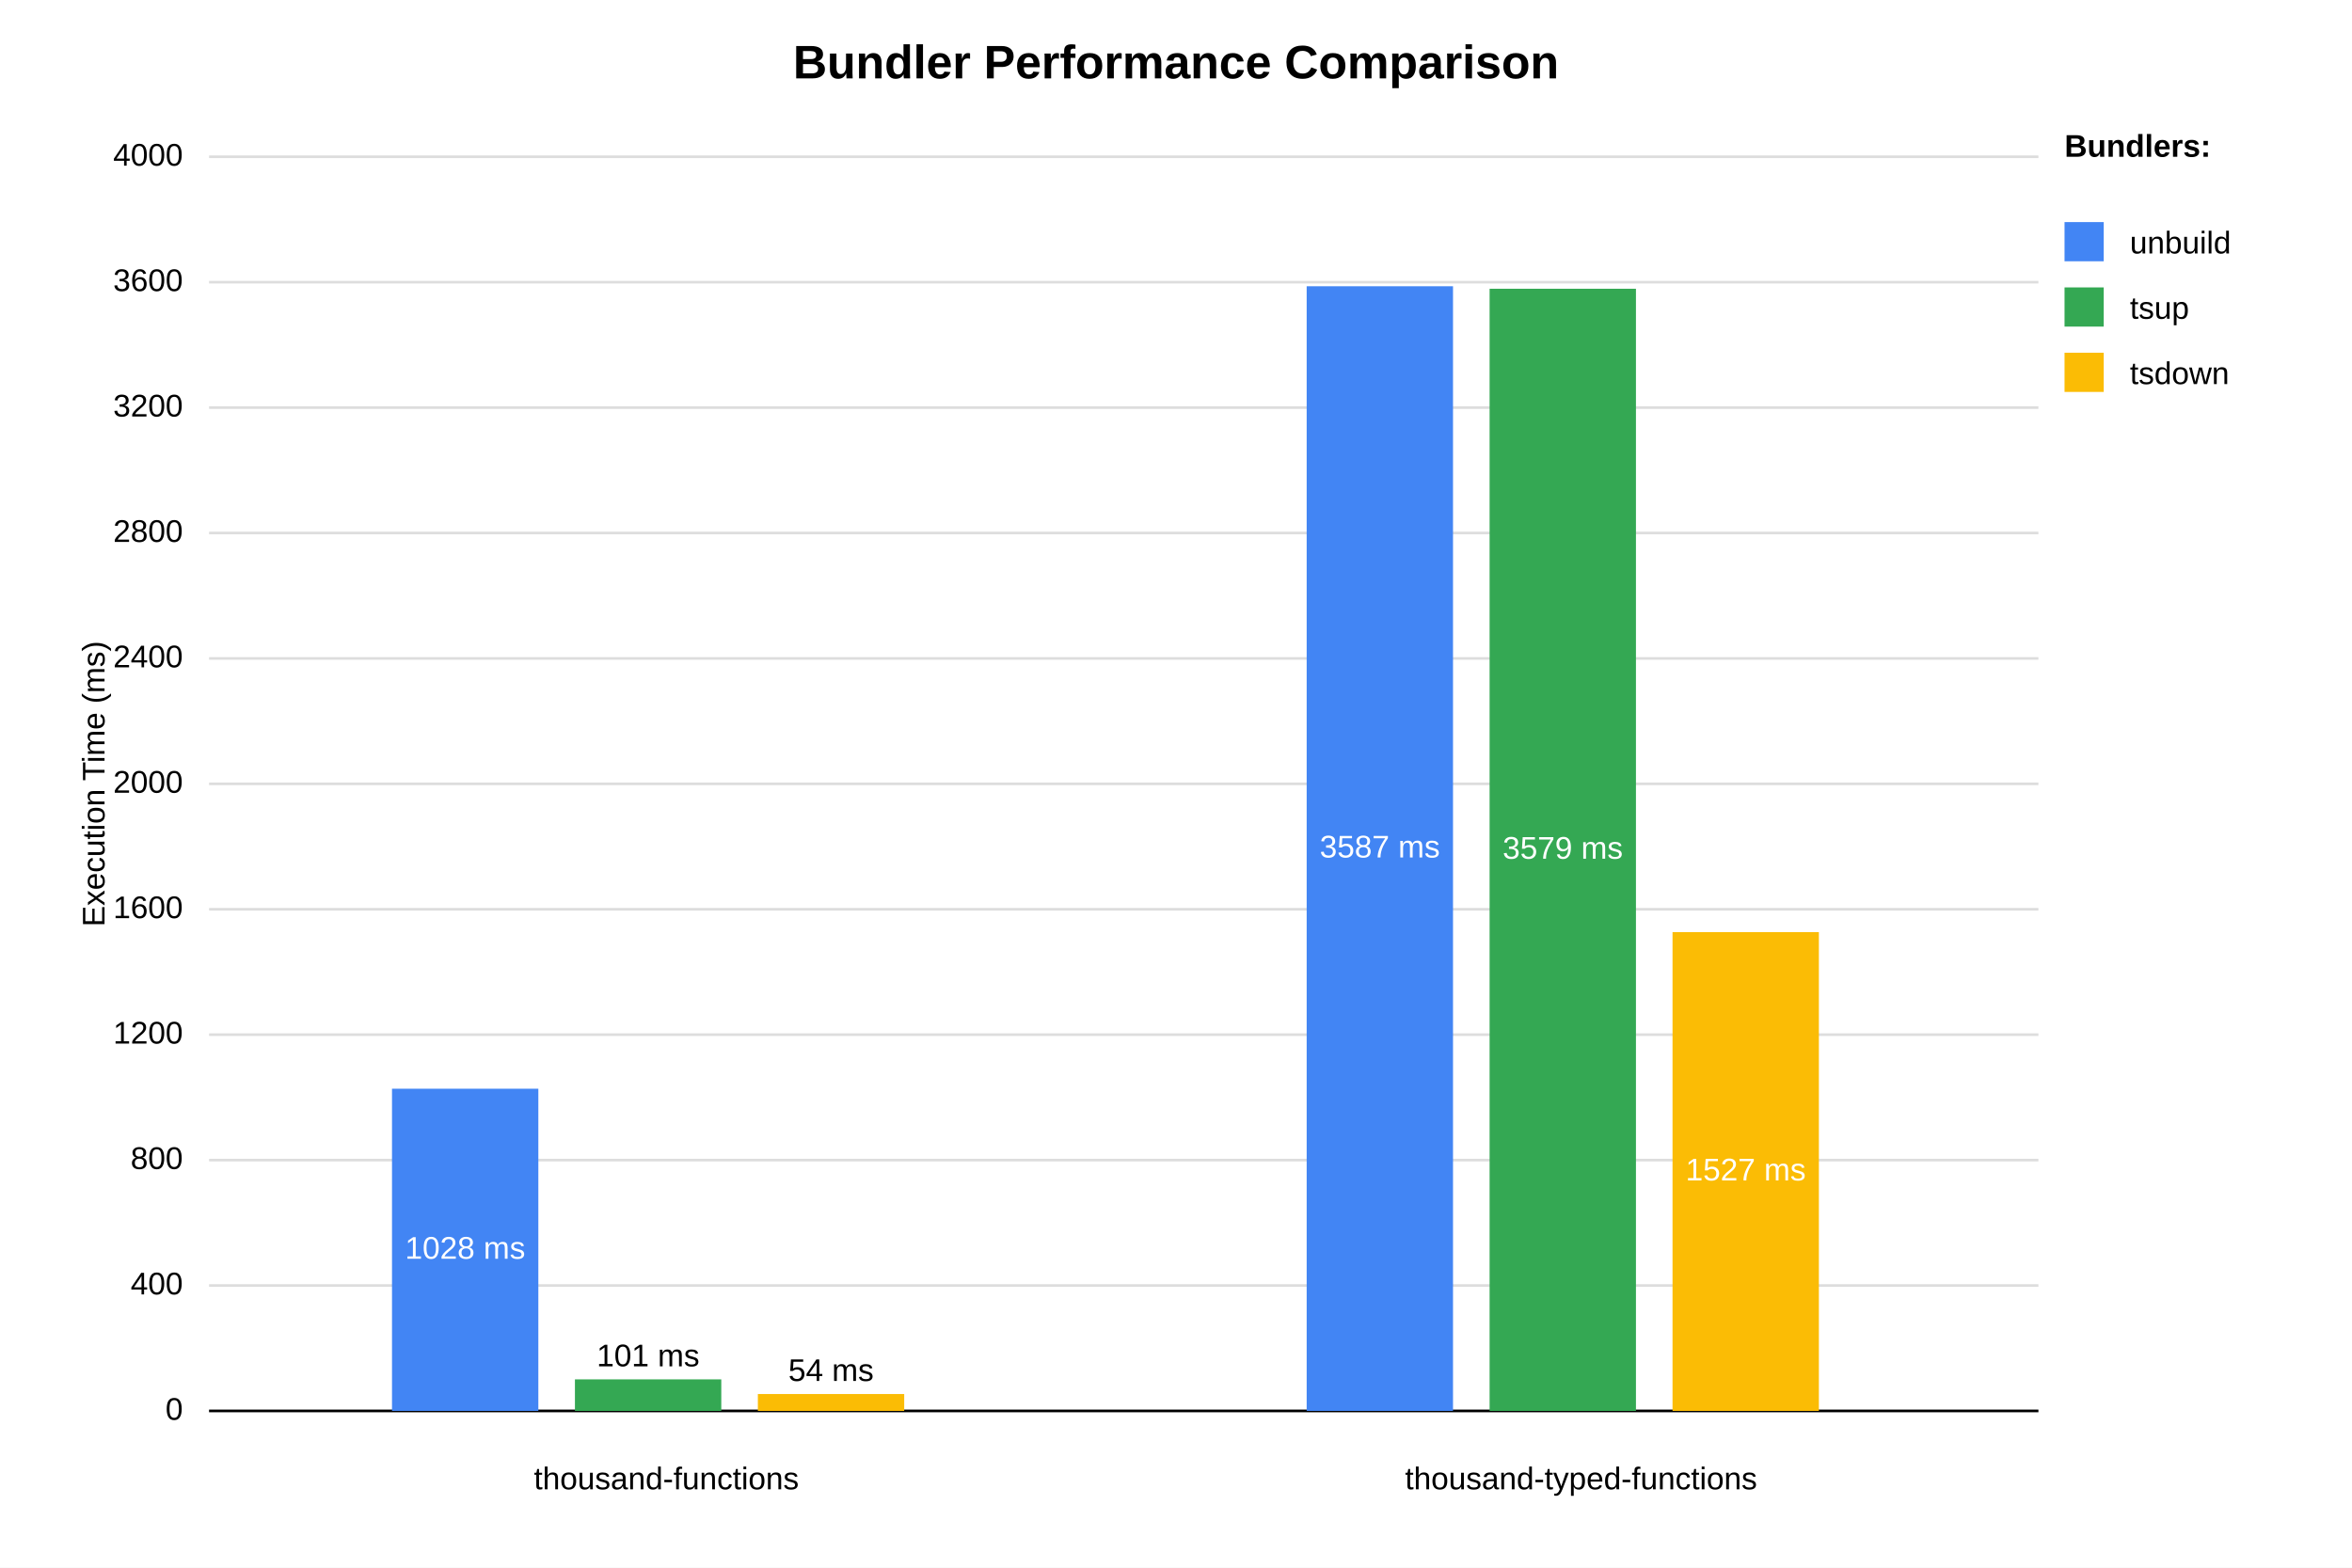
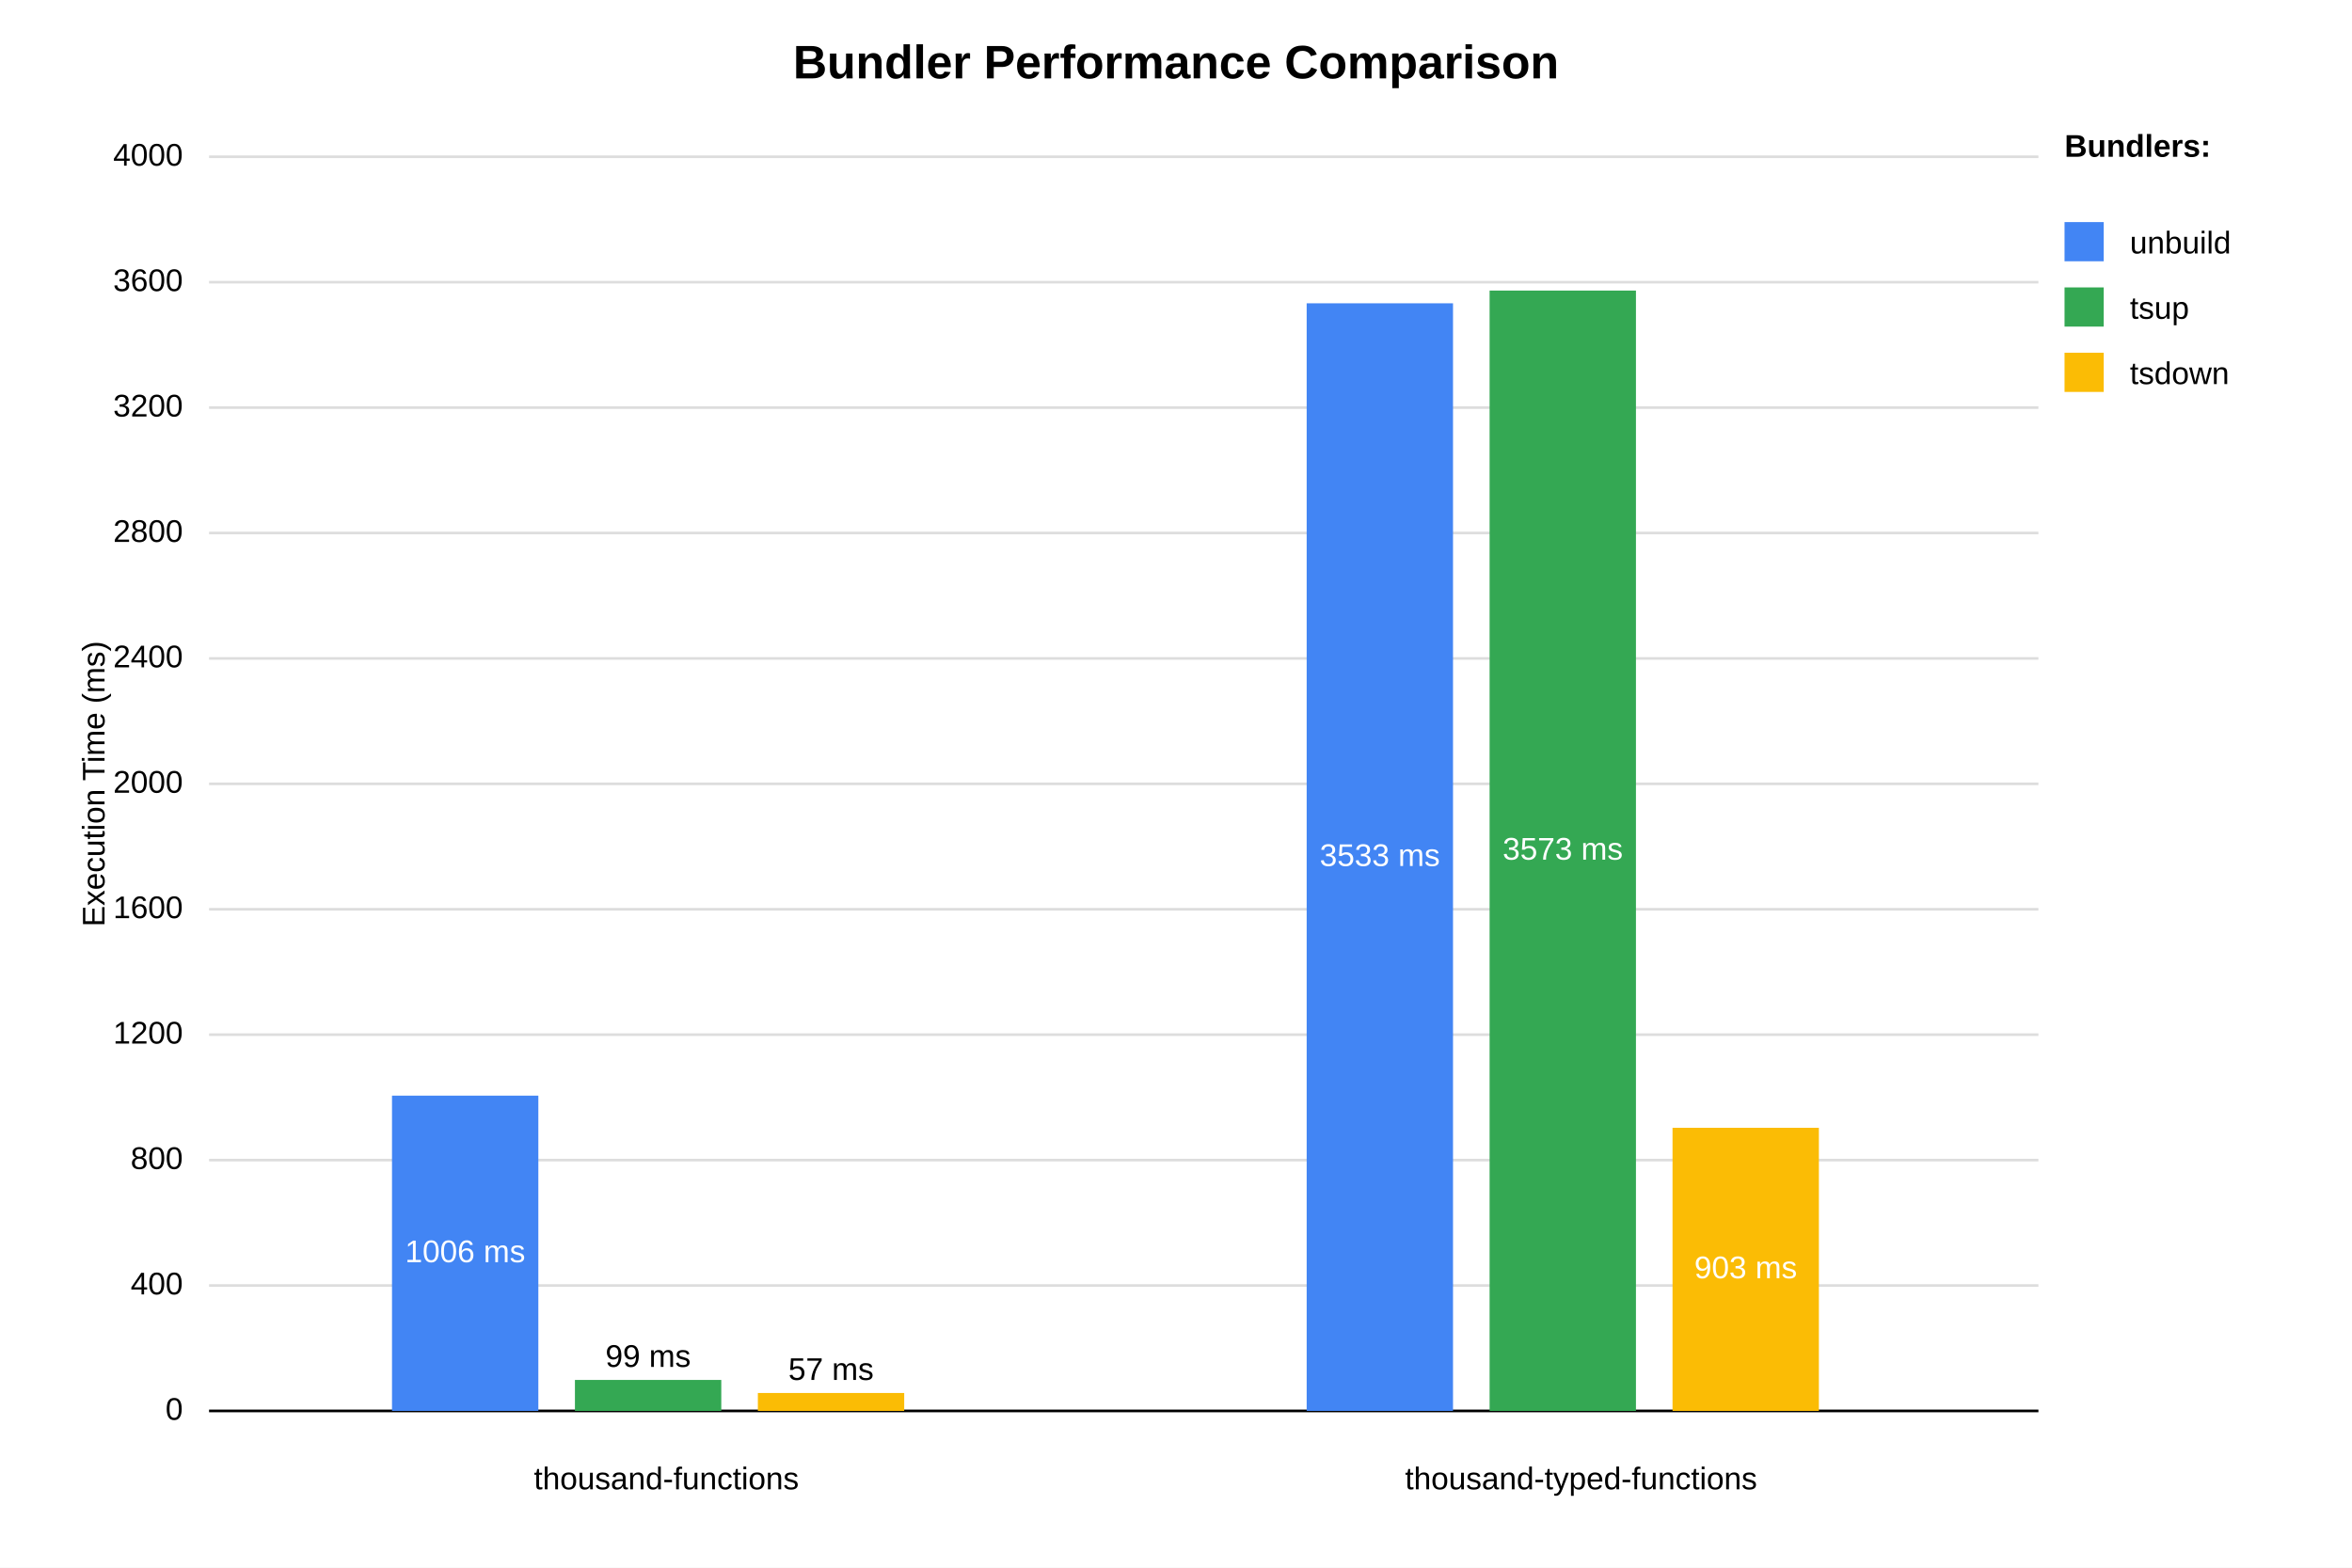
<svg xmlns="http://www.w3.org/2000/svg" width="900" height="600">
  <rect width="900" height="600" fill="white" />
  <text x="450" y="30" font-family="Arial, sans-serif" font-size="18" font-weight="bold" text-anchor="middle">Bundler Performance Comparison</text>
  <g transform="translate(80, 60)">
    <line x1="0" y1="480" x2="700" y2="480" stroke="#ddd" stroke-width="1" />
    <text x="-10" y="480" font-family="Arial, sans-serif" font-size="12" text-anchor="end" dominant-baseline="middle">0</text>
    <line x1="0" y1="432" x2="700" y2="432" stroke="#ddd" stroke-width="1" />
    <text x="-10" y="432" font-family="Arial, sans-serif" font-size="12" text-anchor="end" dominant-baseline="middle">400</text>
    <line x1="0" y1="384" x2="700" y2="384" stroke="#ddd" stroke-width="1" />
    <text x="-10" y="384" font-family="Arial, sans-serif" font-size="12" text-anchor="end" dominant-baseline="middle">800</text>
    <line x1="0" y1="336" x2="700" y2="336" stroke="#ddd" stroke-width="1" />
    <text x="-10" y="336" font-family="Arial, sans-serif" font-size="12" text-anchor="end" dominant-baseline="middle">1200</text>
    <line x1="0" y1="288" x2="700" y2="288" stroke="#ddd" stroke-width="1" />
    <text x="-10" y="288" font-family="Arial, sans-serif" font-size="12" text-anchor="end" dominant-baseline="middle">1600</text>
    <line x1="0" y1="240" x2="700" y2="240" stroke="#ddd" stroke-width="1" />
    <text x="-10" y="240" font-family="Arial, sans-serif" font-size="12" text-anchor="end" dominant-baseline="middle">2000</text>
    <line x1="0" y1="192" x2="700" y2="192" stroke="#ddd" stroke-width="1" />
    <text x="-10" y="192" font-family="Arial, sans-serif" font-size="12" text-anchor="end" dominant-baseline="middle">2400</text>
    <line x1="0" y1="144" x2="700" y2="144" stroke="#ddd" stroke-width="1" />
    <text x="-10" y="144" font-family="Arial, sans-serif" font-size="12" text-anchor="end" dominant-baseline="middle">2800</text>
    <line x1="0" y1="96" x2="700" y2="96" stroke="#ddd" stroke-width="1" />
    <text x="-10" y="96" font-family="Arial, sans-serif" font-size="12" text-anchor="end" dominant-baseline="middle">3200</text>
    <line x1="0" y1="48" x2="700" y2="48" stroke="#ddd" stroke-width="1" />
    <text x="-10" y="48" font-family="Arial, sans-serif" font-size="12" text-anchor="end" dominant-baseline="middle">3600</text>
    <line x1="0" y1="0" x2="700" y2="0" stroke="#ddd" stroke-width="1" />
    <text x="-10" y="0" font-family="Arial, sans-serif" font-size="12" text-anchor="end" dominant-baseline="middle">4000</text>
    <text x="-40" y="240" font-family="Arial, sans-serif" font-size="12" text-anchor="middle" transform="rotate(-90, -40, 240)">Execution Time (ms)</text>
    <line x1="0" y1="480" x2="700" y2="480" stroke="#000" stroke-width="1" />
    <text x="175" y="510" font-family="Arial, sans-serif" font-size="12" text-anchor="middle">thousand-functions</text>
-     <rect x="70" y="356.688" width="56" height="123.312" fill="#4285F4" />
-     <text x="98" y="418.344" font-family="Arial, sans-serif" font-size="12" text-anchor="middle" fill="#fff" dominant-baseline="middle">1028 ms</text>
-     <rect x="140" y="467.924" width="56" height="12.076" fill="#34A853" />
-     <text x="168" y="462.924" font-family="Arial, sans-serif" font-size="12" text-anchor="middle">101 ms</text>
-     <rect x="210" y="473.536" width="56" height="6.464" fill="#FBBC05" />
-     <text x="238" y="468.536" font-family="Arial, sans-serif" font-size="12" text-anchor="middle">54 ms</text>
+     <rect x="70" y="359.338" width="56" height="120.662" fill="#4285F4" />
+     <text x="98" y="419.669" font-family="Arial, sans-serif" font-size="12" text-anchor="middle" fill="#fff" dominant-baseline="middle">1006 ms</text>
+     <rect x="140" y="468.142" width="56" height="11.858" fill="#34A853" />
+     <text x="168" y="463.142" font-family="Arial, sans-serif" font-size="12" text-anchor="middle">99 ms</text>
+     <rect x="210" y="473.136" width="56" height="6.864" fill="#FBBC05" />
+     <text x="238" y="468.136" font-family="Arial, sans-serif" font-size="12" text-anchor="middle">57 ms</text>
    <text x="525" y="510" font-family="Arial, sans-serif" font-size="12" text-anchor="middle">thousand-typed-functions</text>
-     <rect x="420" y="49.556" width="56" height="430.444" fill="#4285F4" />
-     <text x="448" y="264.778" font-family="Arial, sans-serif" font-size="12" text-anchor="middle" fill="#fff" dominant-baseline="middle">3587 ms</text>
-     <rect x="490" y="50.514" width="56" height="429.486" fill="#34A853" />
-     <text x="518" y="265.257" font-family="Arial, sans-serif" font-size="12" text-anchor="middle" fill="#fff" dominant-baseline="middle">3579 ms</text>
-     <rect x="560" y="296.749" width="56" height="183.251" fill="#FBBC05" />
-     <text x="588" y="388.375" font-family="Arial, sans-serif" font-size="12" text-anchor="middle" fill="#fff" dominant-baseline="middle">1527 ms</text>
+     <rect x="420" y="56.08" width="56" height="423.92" fill="#4285F4" />
+     <text x="448" y="268.04" font-family="Arial, sans-serif" font-size="12" text-anchor="middle" fill="#fff" dominant-baseline="middle">3533 ms</text>
+     <rect x="490" y="51.209" width="56" height="428.791" fill="#34A853" />
+     <text x="518" y="265.604" font-family="Arial, sans-serif" font-size="12" text-anchor="middle" fill="#fff" dominant-baseline="middle">3573 ms</text>
+     <rect x="560" y="371.639" width="56" height="108.361" fill="#FBBC05" />
+     <text x="588" y="425.819" font-family="Arial, sans-serif" font-size="12" text-anchor="middle" fill="#fff" dominant-baseline="middle">903 ms</text>
    <text x="710" y="0" font-family="Arial, sans-serif" font-size="12" font-weight="bold" text-anchor="start">Bundlers:</text>
    <rect x="710" y="25" width="15" height="15" fill="#4285F4" />
    <text x="735" y="37" font-family="Arial, sans-serif" font-size="12" text-anchor="start">unbuild</text>
    <rect x="710" y="50" width="15" height="15" fill="#34A853" />
    <text x="735" y="62" font-family="Arial, sans-serif" font-size="12" text-anchor="start">tsup</text>
    <rect x="710" y="75" width="15" height="15" fill="#FBBC05" />
    <text x="735" y="87" font-family="Arial, sans-serif" font-size="12" text-anchor="start">tsdown</text>
  </g>
</svg>
